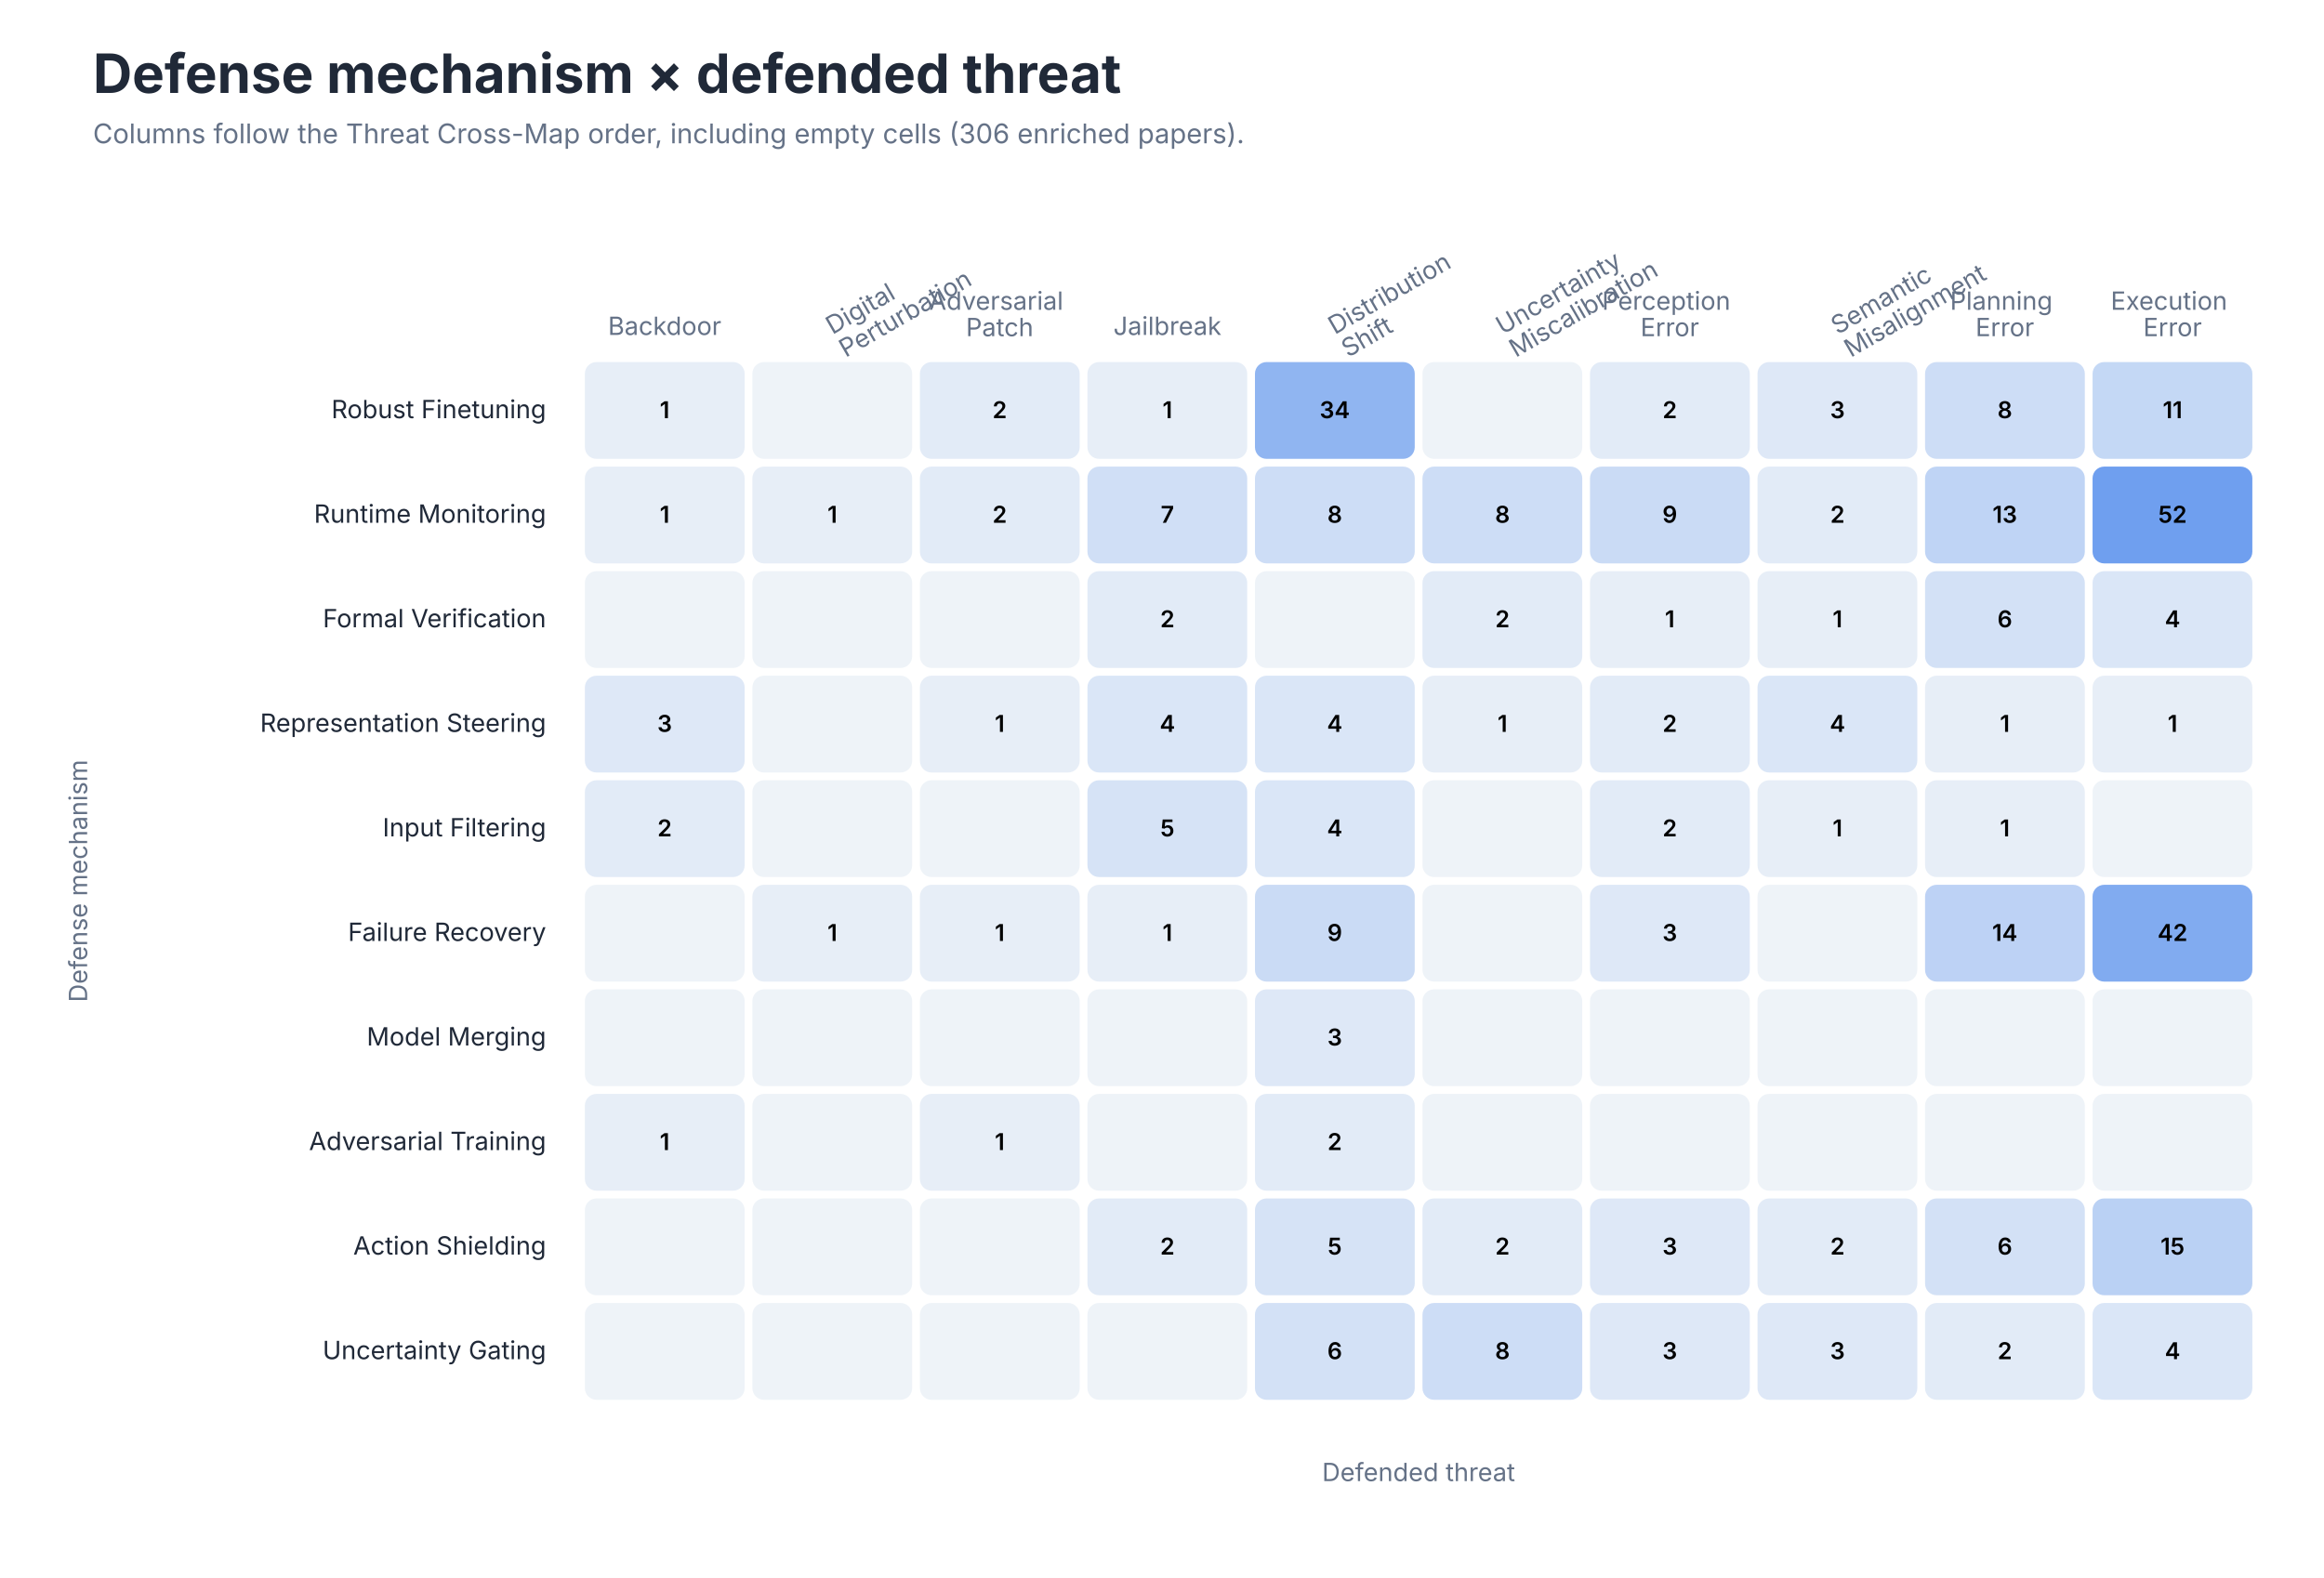
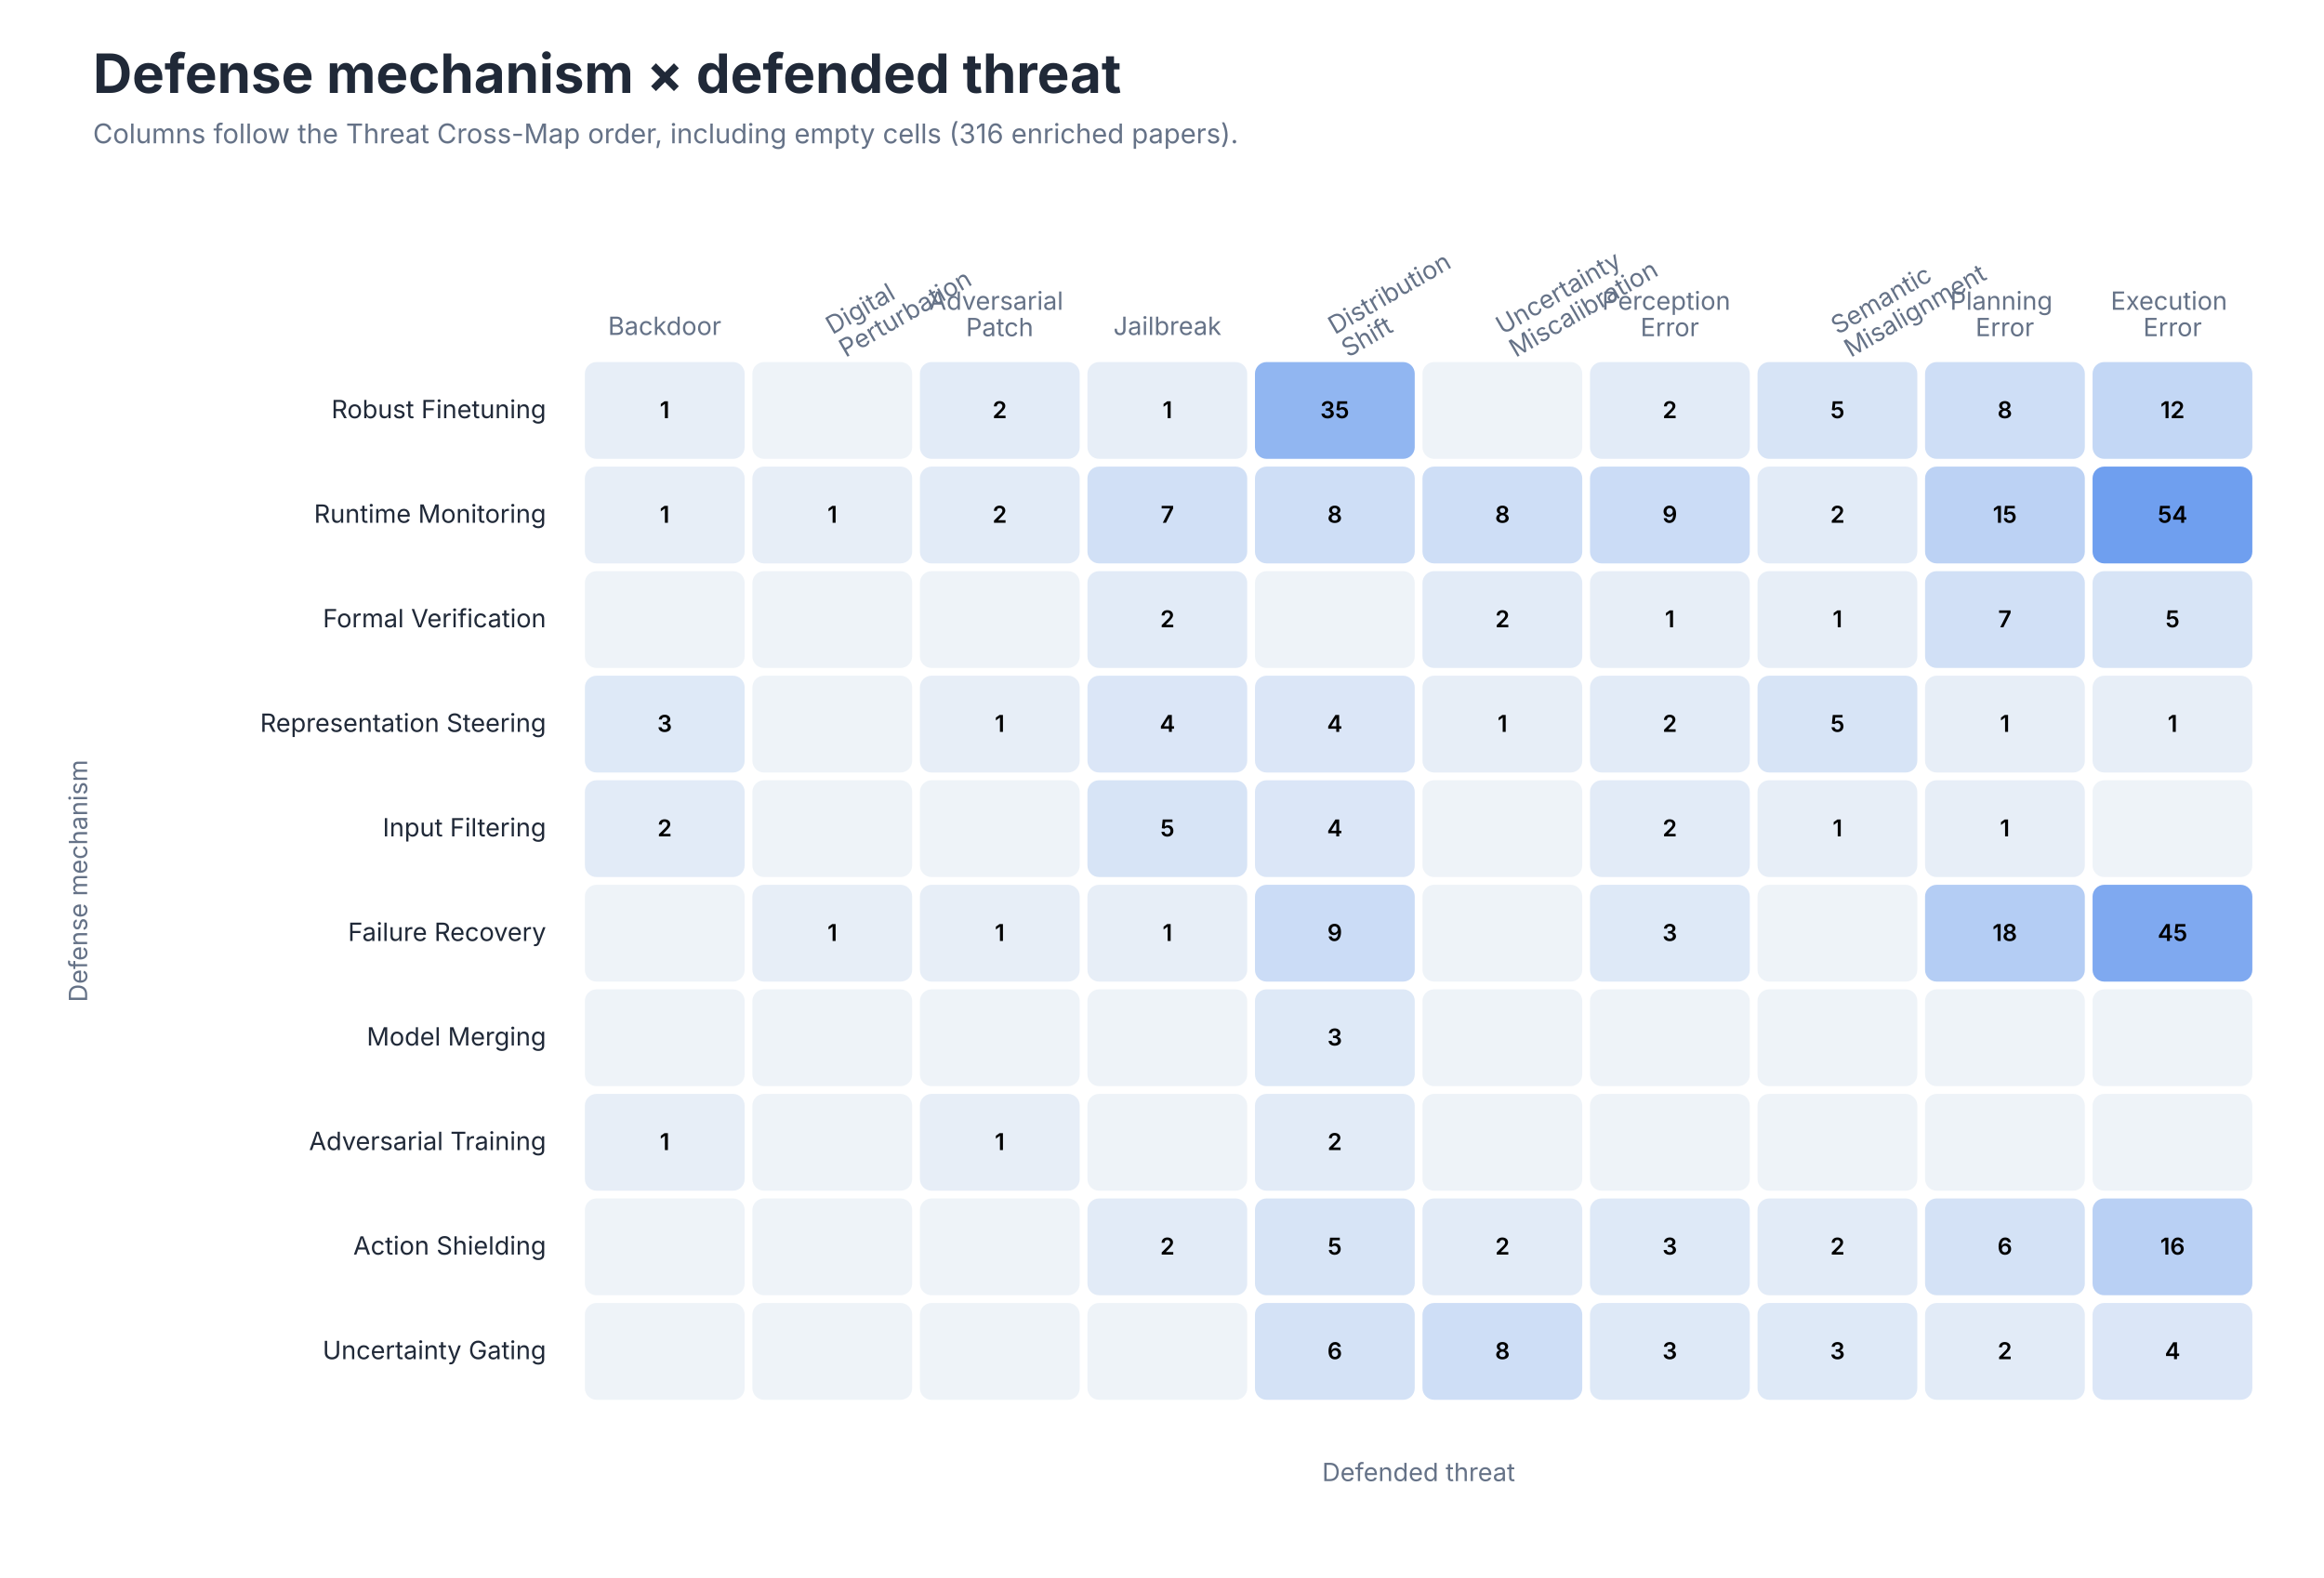
<svg xmlns="http://www.w3.org/2000/svg" role="img" aria-labelledby="title desc" viewBox="0 0 1200 815">
  <style>
text { font-family: -apple-system, BlinkMacSystemFont, 'Segoe UI', sans-serif; }
.title { font-size: 28px; font-weight: 650; fill: #202938; }
.subtitle { font-size: 14px; fill: #657287; }
.axis { font-size: 13px; fill: #657287; }
.label { font-size: 13px; fill: #202938; }
.small { font-size: 11px; fill: #657287; }
</style>
  <rect width="1200" height="815" fill="#FFFFFF" />
  <text class="title" x="48" y="48">Defense mechanism × defended threat</text>
-   <text class="subtitle" x="48" y="74">Columns follow the Threat Cross-Map order, including empty cells (306 enriched papers).</text>
+   <text class="subtitle" x="48" y="74">Columns follow the Threat Cross-Map order, including empty cells (316 enriched papers).</text>
  <text class="axis" text-anchor="middle" x="343.2" y="173.0">
    <tspan x="343.2" dy="0em">Backdoor</tspan>
  </text>
  <text class="axis" text-anchor="start" transform="translate(429.8 173.0) rotate(-30)">
    <tspan x="0" dy="0em">Digital</tspan>
    <tspan x="0" dy="1.05em">Perturbation</tspan>
  </text>
  <text class="axis" text-anchor="middle" x="516.2" y="160.0">
    <tspan x="516.2" dy="0em">Adversarial</tspan>
    <tspan x="516.2" dy="1.05em">Patch</tspan>
  </text>
  <text class="axis" text-anchor="middle" x="602.8" y="173.0">
    <tspan x="602.8" dy="0em">Jailbreak</tspan>
  </text>
  <text class="axis" text-anchor="start" transform="translate(689.2 173.0) rotate(-30)">
    <tspan x="0" dy="0em">Distribution</tspan>
    <tspan x="0" dy="1.05em">Shift</tspan>
  </text>
  <text class="axis" text-anchor="start" transform="translate(775.8 173.0) rotate(-30)">
    <tspan x="0" dy="0em">Uncertainty</tspan>
    <tspan x="0" dy="1.05em">Miscalibration</tspan>
  </text>
  <text class="axis" text-anchor="middle" x="862.2" y="160.0">
    <tspan x="862.2" dy="0em">Perception</tspan>
    <tspan x="862.2" dy="1.05em">Error</tspan>
  </text>
  <text class="axis" text-anchor="start" transform="translate(948.8 173.0) rotate(-30)">
    <tspan x="0" dy="0em">Semantic</tspan>
    <tspan x="0" dy="1.05em">Misalignment</tspan>
  </text>
  <text class="axis" text-anchor="middle" x="1035.2" y="160.0">
    <tspan x="1035.2" dy="0em">Planning</tspan>
    <tspan x="1035.2" dy="1.05em">Error</tspan>
  </text>
  <text class="axis" text-anchor="middle" x="1121.8" y="160.0">
    <tspan x="1121.8" dy="0em">Execution</tspan>
    <tspan x="1121.8" dy="1.05em">Error</tspan>
  </text>
  <text class="label" x="282" y="216.0" text-anchor="end">Robust Finetuning</text>
  <rect x="302.0" y="187" width="82.5" height="50" rx="6" fill="#E7EEF7" />
  <text x="343.2" y="216.0" text-anchor="middle" font-size="12" font-weight="600" fill="#000000">1</text>
  <rect x="388.5" y="187" width="82.5" height="50" rx="6" fill="#EEF3F8" />
  <text x="429.8" y="216.0" text-anchor="middle" font-size="12" font-weight="600" fill="#000000" />
  <rect x="475.0" y="187" width="82.5" height="50" rx="6" fill="#E2EBF7" />
  <text x="516.2" y="216.0" text-anchor="middle" font-size="12" font-weight="600" fill="#000000">2</text>
  <rect x="561.5" y="187" width="82.5" height="50" rx="6" fill="#E7EEF7" />
  <text x="602.8" y="216.0" text-anchor="middle" font-size="12" font-weight="600" fill="#000000">1</text>
-   <rect x="648.0" y="187" width="82.5" height="50" rx="6" fill="#90B5F1" />
-   <text x="689.2" y="216.0" text-anchor="middle" font-size="12" font-weight="600" fill="#000000">34</text>
+   <rect x="648.0" y="187" width="82.5" height="50" rx="6" fill="#91B6F1" />
+   <text x="689.2" y="216.0" text-anchor="middle" font-size="12" font-weight="600" fill="#000000">35</text>
  <rect x="734.5" y="187" width="82.5" height="50" rx="6" fill="#EEF3F8" />
  <text x="775.8" y="216.0" text-anchor="middle" font-size="12" font-weight="600" fill="#000000" />
  <rect x="821.0" y="187" width="82.5" height="50" rx="6" fill="#E2EBF7" />
  <text x="862.2" y="216.0" text-anchor="middle" font-size="12" font-weight="600" fill="#000000">2</text>
-   <rect x="907.5" y="187" width="82.5" height="50" rx="6" fill="#DEE8F7" />
-   <text x="948.8" y="216.0" text-anchor="middle" font-size="12" font-weight="600" fill="#000000">3</text>
-   <rect x="994.0" y="187" width="82.5" height="50" rx="6" fill="#CDDDF6" />
+   <rect x="907.5" y="187" width="82.5" height="50" rx="6" fill="#D7E4F6" />
+   <text x="948.8" y="216.0" text-anchor="middle" font-size="12" font-weight="600" fill="#000000">5</text>
+   <rect x="994.0" y="187" width="82.5" height="50" rx="6" fill="#CEDEF6" />
  <text x="1035.2" y="216.0" text-anchor="middle" font-size="12" font-weight="600" fill="#000000">8</text>
-   <rect x="1080.5" y="187" width="82.5" height="50" rx="6" fill="#C4D8F5" />
-   <text x="1121.8" y="216.0" text-anchor="middle" font-size="12" font-weight="600" fill="#000000">11</text>
+   <rect x="1080.5" y="187" width="82.5" height="50" rx="6" fill="#C3D7F5" />
+   <text x="1121.8" y="216.0" text-anchor="middle" font-size="12" font-weight="600" fill="#000000">12</text>
  <text class="label" x="282" y="270.0" text-anchor="end">Runtime Monitoring</text>
  <rect x="302.0" y="241" width="82.5" height="50" rx="6" fill="#E7EEF7" />
  <text x="343.2" y="270.0" text-anchor="middle" font-size="12" font-weight="600" fill="#000000">1</text>
  <rect x="388.5" y="241" width="82.5" height="50" rx="6" fill="#E7EEF7" />
  <text x="429.8" y="270.0" text-anchor="middle" font-size="12" font-weight="600" fill="#000000">1</text>
  <rect x="475.0" y="241" width="82.5" height="50" rx="6" fill="#E2EBF7" />
  <text x="516.2" y="270.0" text-anchor="middle" font-size="12" font-weight="600" fill="#000000">2</text>
-   <rect x="561.5" y="241" width="82.5" height="50" rx="6" fill="#D0DFF6" />
+   <rect x="561.5" y="241" width="82.5" height="50" rx="6" fill="#D1E0F6" />
  <text x="602.8" y="270.0" text-anchor="middle" font-size="12" font-weight="600" fill="#000000">7</text>
-   <rect x="648.0" y="241" width="82.5" height="50" rx="6" fill="#CDDDF6" />
+   <rect x="648.0" y="241" width="82.5" height="50" rx="6" fill="#CEDEF6" />
  <text x="689.2" y="270.0" text-anchor="middle" font-size="12" font-weight="600" fill="#000000">8</text>
-   <rect x="734.5" y="241" width="82.5" height="50" rx="6" fill="#CDDDF6" />
+   <rect x="734.5" y="241" width="82.5" height="50" rx="6" fill="#CEDEF6" />
  <text x="775.8" y="270.0" text-anchor="middle" font-size="12" font-weight="600" fill="#000000">8</text>
-   <rect x="821.0" y="241" width="82.5" height="50" rx="6" fill="#CADBF5" />
+   <rect x="821.0" y="241" width="82.5" height="50" rx="6" fill="#CBDCF6" />
  <text x="862.2" y="270.0" text-anchor="middle" font-size="12" font-weight="600" fill="#000000">9</text>
  <rect x="907.5" y="241" width="82.5" height="50" rx="6" fill="#E2EBF7" />
  <text x="948.8" y="270.0" text-anchor="middle" font-size="12" font-weight="600" fill="#000000">2</text>
-   <rect x="994.0" y="241" width="82.5" height="50" rx="6" fill="#BFD4F5" />
-   <text x="1035.2" y="270.0" text-anchor="middle" font-size="12" font-weight="600" fill="#000000">13</text>
+   <rect x="994.0" y="241" width="82.5" height="50" rx="6" fill="#BCD2F4" />
+   <text x="1035.2" y="270.0" text-anchor="middle" font-size="12" font-weight="600" fill="#000000">15</text>
  <rect x="1080.5" y="241" width="82.5" height="50" rx="6" fill="#6F9FEF" />
-   <text x="1121.8" y="270.0" text-anchor="middle" font-size="12" font-weight="600" fill="#000000">52</text>
+   <text x="1121.8" y="270.0" text-anchor="middle" font-size="12" font-weight="600" fill="#000000">54</text>
  <text class="label" x="282" y="324.0" text-anchor="end">Formal Verification</text>
  <rect x="302.0" y="295" width="82.5" height="50" rx="6" fill="#EEF3F8" />
  <text x="343.2" y="324.0" text-anchor="middle" font-size="12" font-weight="600" fill="#000000" />
  <rect x="388.5" y="295" width="82.5" height="50" rx="6" fill="#EEF3F8" />
  <text x="429.8" y="324.0" text-anchor="middle" font-size="12" font-weight="600" fill="#000000" />
  <rect x="475.0" y="295" width="82.5" height="50" rx="6" fill="#EEF3F8" />
  <text x="516.2" y="324.0" text-anchor="middle" font-size="12" font-weight="600" fill="#000000" />
  <rect x="561.5" y="295" width="82.5" height="50" rx="6" fill="#E2EBF7" />
  <text x="602.8" y="324.0" text-anchor="middle" font-size="12" font-weight="600" fill="#000000">2</text>
  <rect x="648.0" y="295" width="82.5" height="50" rx="6" fill="#EEF3F8" />
  <text x="689.2" y="324.0" text-anchor="middle" font-size="12" font-weight="600" fill="#000000" />
  <rect x="734.5" y="295" width="82.5" height="50" rx="6" fill="#E2EBF7" />
  <text x="775.8" y="324.0" text-anchor="middle" font-size="12" font-weight="600" fill="#000000">2</text>
  <rect x="821.0" y="295" width="82.5" height="50" rx="6" fill="#E7EEF7" />
  <text x="862.2" y="324.0" text-anchor="middle" font-size="12" font-weight="600" fill="#000000">1</text>
  <rect x="907.5" y="295" width="82.5" height="50" rx="6" fill="#E7EEF7" />
  <text x="948.8" y="324.0" text-anchor="middle" font-size="12" font-weight="600" fill="#000000">1</text>
-   <rect x="994.0" y="295" width="82.5" height="50" rx="6" fill="#D3E1F6" />
-   <text x="1035.2" y="324.0" text-anchor="middle" font-size="12" font-weight="600" fill="#000000">6</text>
-   <rect x="1080.5" y="295" width="82.5" height="50" rx="6" fill="#DAE6F7" />
-   <text x="1121.8" y="324.0" text-anchor="middle" font-size="12" font-weight="600" fill="#000000">4</text>
+   <rect x="994.0" y="295" width="82.5" height="50" rx="6" fill="#D1E0F6" />
+   <text x="1035.2" y="324.0" text-anchor="middle" font-size="12" font-weight="600" fill="#000000">7</text>
+   <rect x="1080.5" y="295" width="82.5" height="50" rx="6" fill="#D7E4F6" />
+   <text x="1121.8" y="324.0" text-anchor="middle" font-size="12" font-weight="600" fill="#000000">5</text>
  <text class="label" x="282" y="378.0" text-anchor="end">Representation Steering</text>
-   <rect x="302.0" y="349" width="82.5" height="50" rx="6" fill="#DEE8F7" />
+   <rect x="302.0" y="349" width="82.5" height="50" rx="6" fill="#DEE9F7" />
  <text x="343.2" y="378.0" text-anchor="middle" font-size="12" font-weight="600" fill="#000000">3</text>
  <rect x="388.5" y="349" width="82.5" height="50" rx="6" fill="#EEF3F8" />
  <text x="429.8" y="378.0" text-anchor="middle" font-size="12" font-weight="600" fill="#000000" />
  <rect x="475.0" y="349" width="82.5" height="50" rx="6" fill="#E7EEF7" />
  <text x="516.2" y="378.0" text-anchor="middle" font-size="12" font-weight="600" fill="#000000">1</text>
-   <rect x="561.5" y="349" width="82.5" height="50" rx="6" fill="#DAE6F7" />
+   <rect x="561.5" y="349" width="82.5" height="50" rx="6" fill="#DBE6F7" />
  <text x="602.8" y="378.0" text-anchor="middle" font-size="12" font-weight="600" fill="#000000">4</text>
-   <rect x="648.0" y="349" width="82.5" height="50" rx="6" fill="#DAE6F7" />
+   <rect x="648.0" y="349" width="82.5" height="50" rx="6" fill="#DBE6F7" />
  <text x="689.2" y="378.0" text-anchor="middle" font-size="12" font-weight="600" fill="#000000">4</text>
  <rect x="734.5" y="349" width="82.5" height="50" rx="6" fill="#E7EEF7" />
  <text x="775.8" y="378.0" text-anchor="middle" font-size="12" font-weight="600" fill="#000000">1</text>
  <rect x="821.0" y="349" width="82.5" height="50" rx="6" fill="#E2EBF7" />
  <text x="862.2" y="378.0" text-anchor="middle" font-size="12" font-weight="600" fill="#000000">2</text>
-   <rect x="907.5" y="349" width="82.5" height="50" rx="6" fill="#DAE6F7" />
-   <text x="948.8" y="378.0" text-anchor="middle" font-size="12" font-weight="600" fill="#000000">4</text>
+   <rect x="907.5" y="349" width="82.5" height="50" rx="6" fill="#D7E4F6" />
+   <text x="948.8" y="378.0" text-anchor="middle" font-size="12" font-weight="600" fill="#000000">5</text>
  <rect x="994.0" y="349" width="82.5" height="50" rx="6" fill="#E7EEF7" />
  <text x="1035.2" y="378.0" text-anchor="middle" font-size="12" font-weight="600" fill="#000000">1</text>
  <rect x="1080.5" y="349" width="82.5" height="50" rx="6" fill="#E7EEF7" />
  <text x="1121.8" y="378.0" text-anchor="middle" font-size="12" font-weight="600" fill="#000000">1</text>
  <text class="label" x="282" y="432.0" text-anchor="end">Input Filtering</text>
  <rect x="302.0" y="403" width="82.5" height="50" rx="6" fill="#E2EBF7" />
  <text x="343.2" y="432.0" text-anchor="middle" font-size="12" font-weight="600" fill="#000000">2</text>
  <rect x="388.5" y="403" width="82.5" height="50" rx="6" fill="#EEF3F8" />
  <text x="429.8" y="432.0" text-anchor="middle" font-size="12" font-weight="600" fill="#000000" />
  <rect x="475.0" y="403" width="82.5" height="50" rx="6" fill="#EEF3F8" />
  <text x="516.2" y="432.0" text-anchor="middle" font-size="12" font-weight="600" fill="#000000" />
-   <rect x="561.5" y="403" width="82.5" height="50" rx="6" fill="#D6E3F6" />
+   <rect x="561.5" y="403" width="82.5" height="50" rx="6" fill="#D7E4F6" />
  <text x="602.8" y="432.0" text-anchor="middle" font-size="12" font-weight="600" fill="#000000">5</text>
-   <rect x="648.0" y="403" width="82.5" height="50" rx="6" fill="#DAE6F7" />
+   <rect x="648.0" y="403" width="82.5" height="50" rx="6" fill="#DBE6F7" />
  <text x="689.2" y="432.0" text-anchor="middle" font-size="12" font-weight="600" fill="#000000">4</text>
  <rect x="734.5" y="403" width="82.5" height="50" rx="6" fill="#EEF3F8" />
  <text x="775.8" y="432.0" text-anchor="middle" font-size="12" font-weight="600" fill="#000000" />
  <rect x="821.0" y="403" width="82.5" height="50" rx="6" fill="#E2EBF7" />
  <text x="862.2" y="432.0" text-anchor="middle" font-size="12" font-weight="600" fill="#000000">2</text>
  <rect x="907.5" y="403" width="82.5" height="50" rx="6" fill="#E7EEF7" />
  <text x="948.8" y="432.0" text-anchor="middle" font-size="12" font-weight="600" fill="#000000">1</text>
  <rect x="994.0" y="403" width="82.5" height="50" rx="6" fill="#E7EEF7" />
  <text x="1035.2" y="432.0" text-anchor="middle" font-size="12" font-weight="600" fill="#000000">1</text>
  <rect x="1080.5" y="403" width="82.5" height="50" rx="6" fill="#EEF3F8" />
  <text x="1121.8" y="432.0" text-anchor="middle" font-size="12" font-weight="600" fill="#000000" />
  <text class="label" x="282" y="486.0" text-anchor="end">Failure Recovery</text>
  <rect x="302.0" y="457" width="82.5" height="50" rx="6" fill="#EEF3F8" />
  <text x="343.2" y="486.0" text-anchor="middle" font-size="12" font-weight="600" fill="#000000" />
  <rect x="388.5" y="457" width="82.5" height="50" rx="6" fill="#E7EEF7" />
  <text x="429.8" y="486.0" text-anchor="middle" font-size="12" font-weight="600" fill="#000000">1</text>
  <rect x="475.0" y="457" width="82.5" height="50" rx="6" fill="#E7EEF7" />
  <text x="516.2" y="486.0" text-anchor="middle" font-size="12" font-weight="600" fill="#000000">1</text>
  <rect x="561.5" y="457" width="82.5" height="50" rx="6" fill="#E7EEF7" />
  <text x="602.8" y="486.0" text-anchor="middle" font-size="12" font-weight="600" fill="#000000">1</text>
-   <rect x="648.0" y="457" width="82.5" height="50" rx="6" fill="#CADBF5" />
+   <rect x="648.0" y="457" width="82.5" height="50" rx="6" fill="#CBDCF6" />
  <text x="689.2" y="486.0" text-anchor="middle" font-size="12" font-weight="600" fill="#000000">9</text>
  <rect x="734.5" y="457" width="82.5" height="50" rx="6" fill="#EEF3F8" />
  <text x="775.8" y="486.0" text-anchor="middle" font-size="12" font-weight="600" fill="#000000" />
-   <rect x="821.0" y="457" width="82.5" height="50" rx="6" fill="#DEE8F7" />
+   <rect x="821.0" y="457" width="82.5" height="50" rx="6" fill="#DEE9F7" />
  <text x="862.2" y="486.0" text-anchor="middle" font-size="12" font-weight="600" fill="#000000">3</text>
  <rect x="907.5" y="457" width="82.5" height="50" rx="6" fill="#EEF3F8" />
  <text x="948.8" y="486.0" text-anchor="middle" font-size="12" font-weight="600" fill="#000000" />
-   <rect x="994.0" y="457" width="82.5" height="50" rx="6" fill="#BDD2F5" />
-   <text x="1035.2" y="486.0" text-anchor="middle" font-size="12" font-weight="600" fill="#000000">14</text>
-   <rect x="1080.5" y="457" width="82.5" height="50" rx="6" fill="#81ABF0" />
-   <text x="1121.8" y="486.0" text-anchor="middle" font-size="12" font-weight="600" fill="#000000">42</text>
+   <rect x="994.0" y="457" width="82.5" height="50" rx="6" fill="#B4CDF4" />
+   <text x="1035.2" y="486.0" text-anchor="middle" font-size="12" font-weight="600" fill="#000000">18</text>
+   <rect x="1080.5" y="457" width="82.5" height="50" rx="6" fill="#7FA9F0" />
+   <text x="1121.8" y="486.0" text-anchor="middle" font-size="12" font-weight="600" fill="#000000">45</text>
  <text class="label" x="282" y="540.0" text-anchor="end">Model Merging</text>
  <rect x="302.0" y="511" width="82.5" height="50" rx="6" fill="#EEF3F8" />
  <text x="343.2" y="540.0" text-anchor="middle" font-size="12" font-weight="600" fill="#000000" />
  <rect x="388.5" y="511" width="82.5" height="50" rx="6" fill="#EEF3F8" />
  <text x="429.8" y="540.0" text-anchor="middle" font-size="12" font-weight="600" fill="#000000" />
  <rect x="475.0" y="511" width="82.5" height="50" rx="6" fill="#EEF3F8" />
  <text x="516.2" y="540.0" text-anchor="middle" font-size="12" font-weight="600" fill="#000000" />
  <rect x="561.5" y="511" width="82.5" height="50" rx="6" fill="#EEF3F8" />
  <text x="602.8" y="540.0" text-anchor="middle" font-size="12" font-weight="600" fill="#000000" />
-   <rect x="648.0" y="511" width="82.5" height="50" rx="6" fill="#DEE8F7" />
+   <rect x="648.0" y="511" width="82.5" height="50" rx="6" fill="#DEE9F7" />
  <text x="689.2" y="540.0" text-anchor="middle" font-size="12" font-weight="600" fill="#000000">3</text>
  <rect x="734.5" y="511" width="82.5" height="50" rx="6" fill="#EEF3F8" />
  <text x="775.8" y="540.0" text-anchor="middle" font-size="12" font-weight="600" fill="#000000" />
  <rect x="821.0" y="511" width="82.5" height="50" rx="6" fill="#EEF3F8" />
  <text x="862.2" y="540.0" text-anchor="middle" font-size="12" font-weight="600" fill="#000000" />
  <rect x="907.5" y="511" width="82.5" height="50" rx="6" fill="#EEF3F8" />
  <text x="948.8" y="540.0" text-anchor="middle" font-size="12" font-weight="600" fill="#000000" />
  <rect x="994.0" y="511" width="82.5" height="50" rx="6" fill="#EEF3F8" />
  <text x="1035.2" y="540.0" text-anchor="middle" font-size="12" font-weight="600" fill="#000000" />
  <rect x="1080.5" y="511" width="82.5" height="50" rx="6" fill="#EEF3F8" />
  <text x="1121.8" y="540.0" text-anchor="middle" font-size="12" font-weight="600" fill="#000000" />
  <text class="label" x="282" y="594.0" text-anchor="end">Adversarial Training</text>
  <rect x="302.0" y="565" width="82.5" height="50" rx="6" fill="#E7EEF7" />
  <text x="343.2" y="594.0" text-anchor="middle" font-size="12" font-weight="600" fill="#000000">1</text>
  <rect x="388.5" y="565" width="82.5" height="50" rx="6" fill="#EEF3F8" />
  <text x="429.8" y="594.0" text-anchor="middle" font-size="12" font-weight="600" fill="#000000" />
  <rect x="475.0" y="565" width="82.5" height="50" rx="6" fill="#E7EEF7" />
  <text x="516.2" y="594.0" text-anchor="middle" font-size="12" font-weight="600" fill="#000000">1</text>
  <rect x="561.5" y="565" width="82.5" height="50" rx="6" fill="#EEF3F8" />
  <text x="602.8" y="594.0" text-anchor="middle" font-size="12" font-weight="600" fill="#000000" />
  <rect x="648.0" y="565" width="82.5" height="50" rx="6" fill="#E2EBF7" />
  <text x="689.2" y="594.0" text-anchor="middle" font-size="12" font-weight="600" fill="#000000">2</text>
  <rect x="734.5" y="565" width="82.5" height="50" rx="6" fill="#EEF3F8" />
  <text x="775.8" y="594.0" text-anchor="middle" font-size="12" font-weight="600" fill="#000000" />
  <rect x="821.0" y="565" width="82.5" height="50" rx="6" fill="#EEF3F8" />
  <text x="862.2" y="594.0" text-anchor="middle" font-size="12" font-weight="600" fill="#000000" />
  <rect x="907.5" y="565" width="82.5" height="50" rx="6" fill="#EEF3F8" />
  <text x="948.8" y="594.0" text-anchor="middle" font-size="12" font-weight="600" fill="#000000" />
  <rect x="994.0" y="565" width="82.5" height="50" rx="6" fill="#EEF3F8" />
  <text x="1035.2" y="594.0" text-anchor="middle" font-size="12" font-weight="600" fill="#000000" />
  <rect x="1080.5" y="565" width="82.5" height="50" rx="6" fill="#EEF3F8" />
  <text x="1121.8" y="594.0" text-anchor="middle" font-size="12" font-weight="600" fill="#000000" />
  <text class="label" x="282" y="648.0" text-anchor="end">Action Shielding</text>
  <rect x="302.0" y="619" width="82.5" height="50" rx="6" fill="#EEF3F8" />
  <text x="343.2" y="648.0" text-anchor="middle" font-size="12" font-weight="600" fill="#000000" />
  <rect x="388.5" y="619" width="82.5" height="50" rx="6" fill="#EEF3F8" />
  <text x="429.8" y="648.0" text-anchor="middle" font-size="12" font-weight="600" fill="#000000" />
  <rect x="475.0" y="619" width="82.5" height="50" rx="6" fill="#EEF3F8" />
  <text x="516.2" y="648.0" text-anchor="middle" font-size="12" font-weight="600" fill="#000000" />
  <rect x="561.5" y="619" width="82.5" height="50" rx="6" fill="#E2EBF7" />
  <text x="602.8" y="648.0" text-anchor="middle" font-size="12" font-weight="600" fill="#000000">2</text>
-   <rect x="648.0" y="619" width="82.5" height="50" rx="6" fill="#D6E3F6" />
+   <rect x="648.0" y="619" width="82.5" height="50" rx="6" fill="#D7E4F6" />
  <text x="689.2" y="648.0" text-anchor="middle" font-size="12" font-weight="600" fill="#000000">5</text>
  <rect x="734.5" y="619" width="82.5" height="50" rx="6" fill="#E2EBF7" />
  <text x="775.8" y="648.0" text-anchor="middle" font-size="12" font-weight="600" fill="#000000">2</text>
-   <rect x="821.0" y="619" width="82.5" height="50" rx="6" fill="#DEE8F7" />
+   <rect x="821.0" y="619" width="82.5" height="50" rx="6" fill="#DEE9F7" />
  <text x="862.2" y="648.0" text-anchor="middle" font-size="12" font-weight="600" fill="#000000">3</text>
  <rect x="907.5" y="619" width="82.5" height="50" rx="6" fill="#E2EBF7" />
  <text x="948.8" y="648.0" text-anchor="middle" font-size="12" font-weight="600" fill="#000000">2</text>
-   <rect x="994.0" y="619" width="82.5" height="50" rx="6" fill="#D3E1F6" />
+   <rect x="994.0" y="619" width="82.5" height="50" rx="6" fill="#D4E2F6" />
  <text x="1035.2" y="648.0" text-anchor="middle" font-size="12" font-weight="600" fill="#000000">6</text>
-   <rect x="1080.5" y="619" width="82.5" height="50" rx="6" fill="#BAD1F4" />
-   <text x="1121.8" y="648.0" text-anchor="middle" font-size="12" font-weight="600" fill="#000000">15</text>
+   <rect x="1080.5" y="619" width="82.5" height="50" rx="6" fill="#B9D0F4" />
+   <text x="1121.8" y="648.0" text-anchor="middle" font-size="12" font-weight="600" fill="#000000">16</text>
  <text class="label" x="282" y="702.0" text-anchor="end">Uncertainty Gating</text>
  <rect x="302.0" y="673" width="82.5" height="50" rx="6" fill="#EEF3F8" />
  <text x="343.2" y="702.0" text-anchor="middle" font-size="12" font-weight="600" fill="#000000" />
  <rect x="388.5" y="673" width="82.5" height="50" rx="6" fill="#EEF3F8" />
  <text x="429.8" y="702.0" text-anchor="middle" font-size="12" font-weight="600" fill="#000000" />
  <rect x="475.0" y="673" width="82.5" height="50" rx="6" fill="#EEF3F8" />
  <text x="516.2" y="702.0" text-anchor="middle" font-size="12" font-weight="600" fill="#000000" />
  <rect x="561.5" y="673" width="82.5" height="50" rx="6" fill="#EEF3F8" />
  <text x="602.8" y="702.0" text-anchor="middle" font-size="12" font-weight="600" fill="#000000" />
-   <rect x="648.0" y="673" width="82.5" height="50" rx="6" fill="#D3E1F6" />
+   <rect x="648.0" y="673" width="82.5" height="50" rx="6" fill="#D4E2F6" />
  <text x="689.2" y="702.0" text-anchor="middle" font-size="12" font-weight="600" fill="#000000">6</text>
-   <rect x="734.5" y="673" width="82.5" height="50" rx="6" fill="#CDDDF6" />
+   <rect x="734.5" y="673" width="82.5" height="50" rx="6" fill="#CEDEF6" />
  <text x="775.8" y="702.0" text-anchor="middle" font-size="12" font-weight="600" fill="#000000">8</text>
-   <rect x="821.0" y="673" width="82.5" height="50" rx="6" fill="#DEE8F7" />
+   <rect x="821.0" y="673" width="82.5" height="50" rx="6" fill="#DEE9F7" />
  <text x="862.2" y="702.0" text-anchor="middle" font-size="12" font-weight="600" fill="#000000">3</text>
-   <rect x="907.5" y="673" width="82.5" height="50" rx="6" fill="#DEE8F7" />
+   <rect x="907.5" y="673" width="82.5" height="50" rx="6" fill="#DEE9F7" />
  <text x="948.8" y="702.0" text-anchor="middle" font-size="12" font-weight="600" fill="#000000">3</text>
  <rect x="994.0" y="673" width="82.5" height="50" rx="6" fill="#E2EBF7" />
  <text x="1035.2" y="702.0" text-anchor="middle" font-size="12" font-weight="600" fill="#000000">2</text>
-   <rect x="1080.5" y="673" width="82.5" height="50" rx="6" fill="#DAE6F7" />
+   <rect x="1080.5" y="673" width="82.5" height="50" rx="6" fill="#DBE6F7" />
  <text x="1121.8" y="702.0" text-anchor="middle" font-size="12" font-weight="600" fill="#000000">4</text>
  <text class="axis" x="732.5" y="765" text-anchor="middle">Defended threat</text>
  <text class="axis" transform="translate(45 455.0) rotate(-90)" text-anchor="middle">Defense mechanism</text>
</svg>
